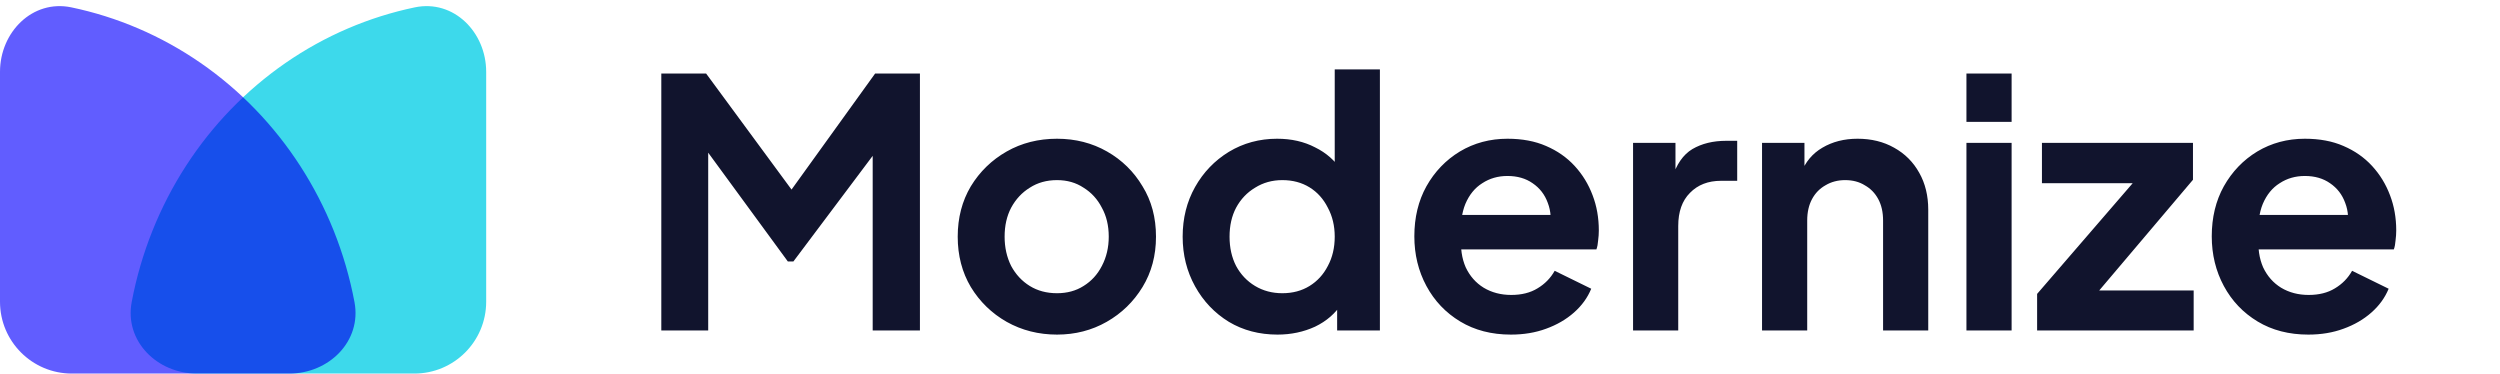
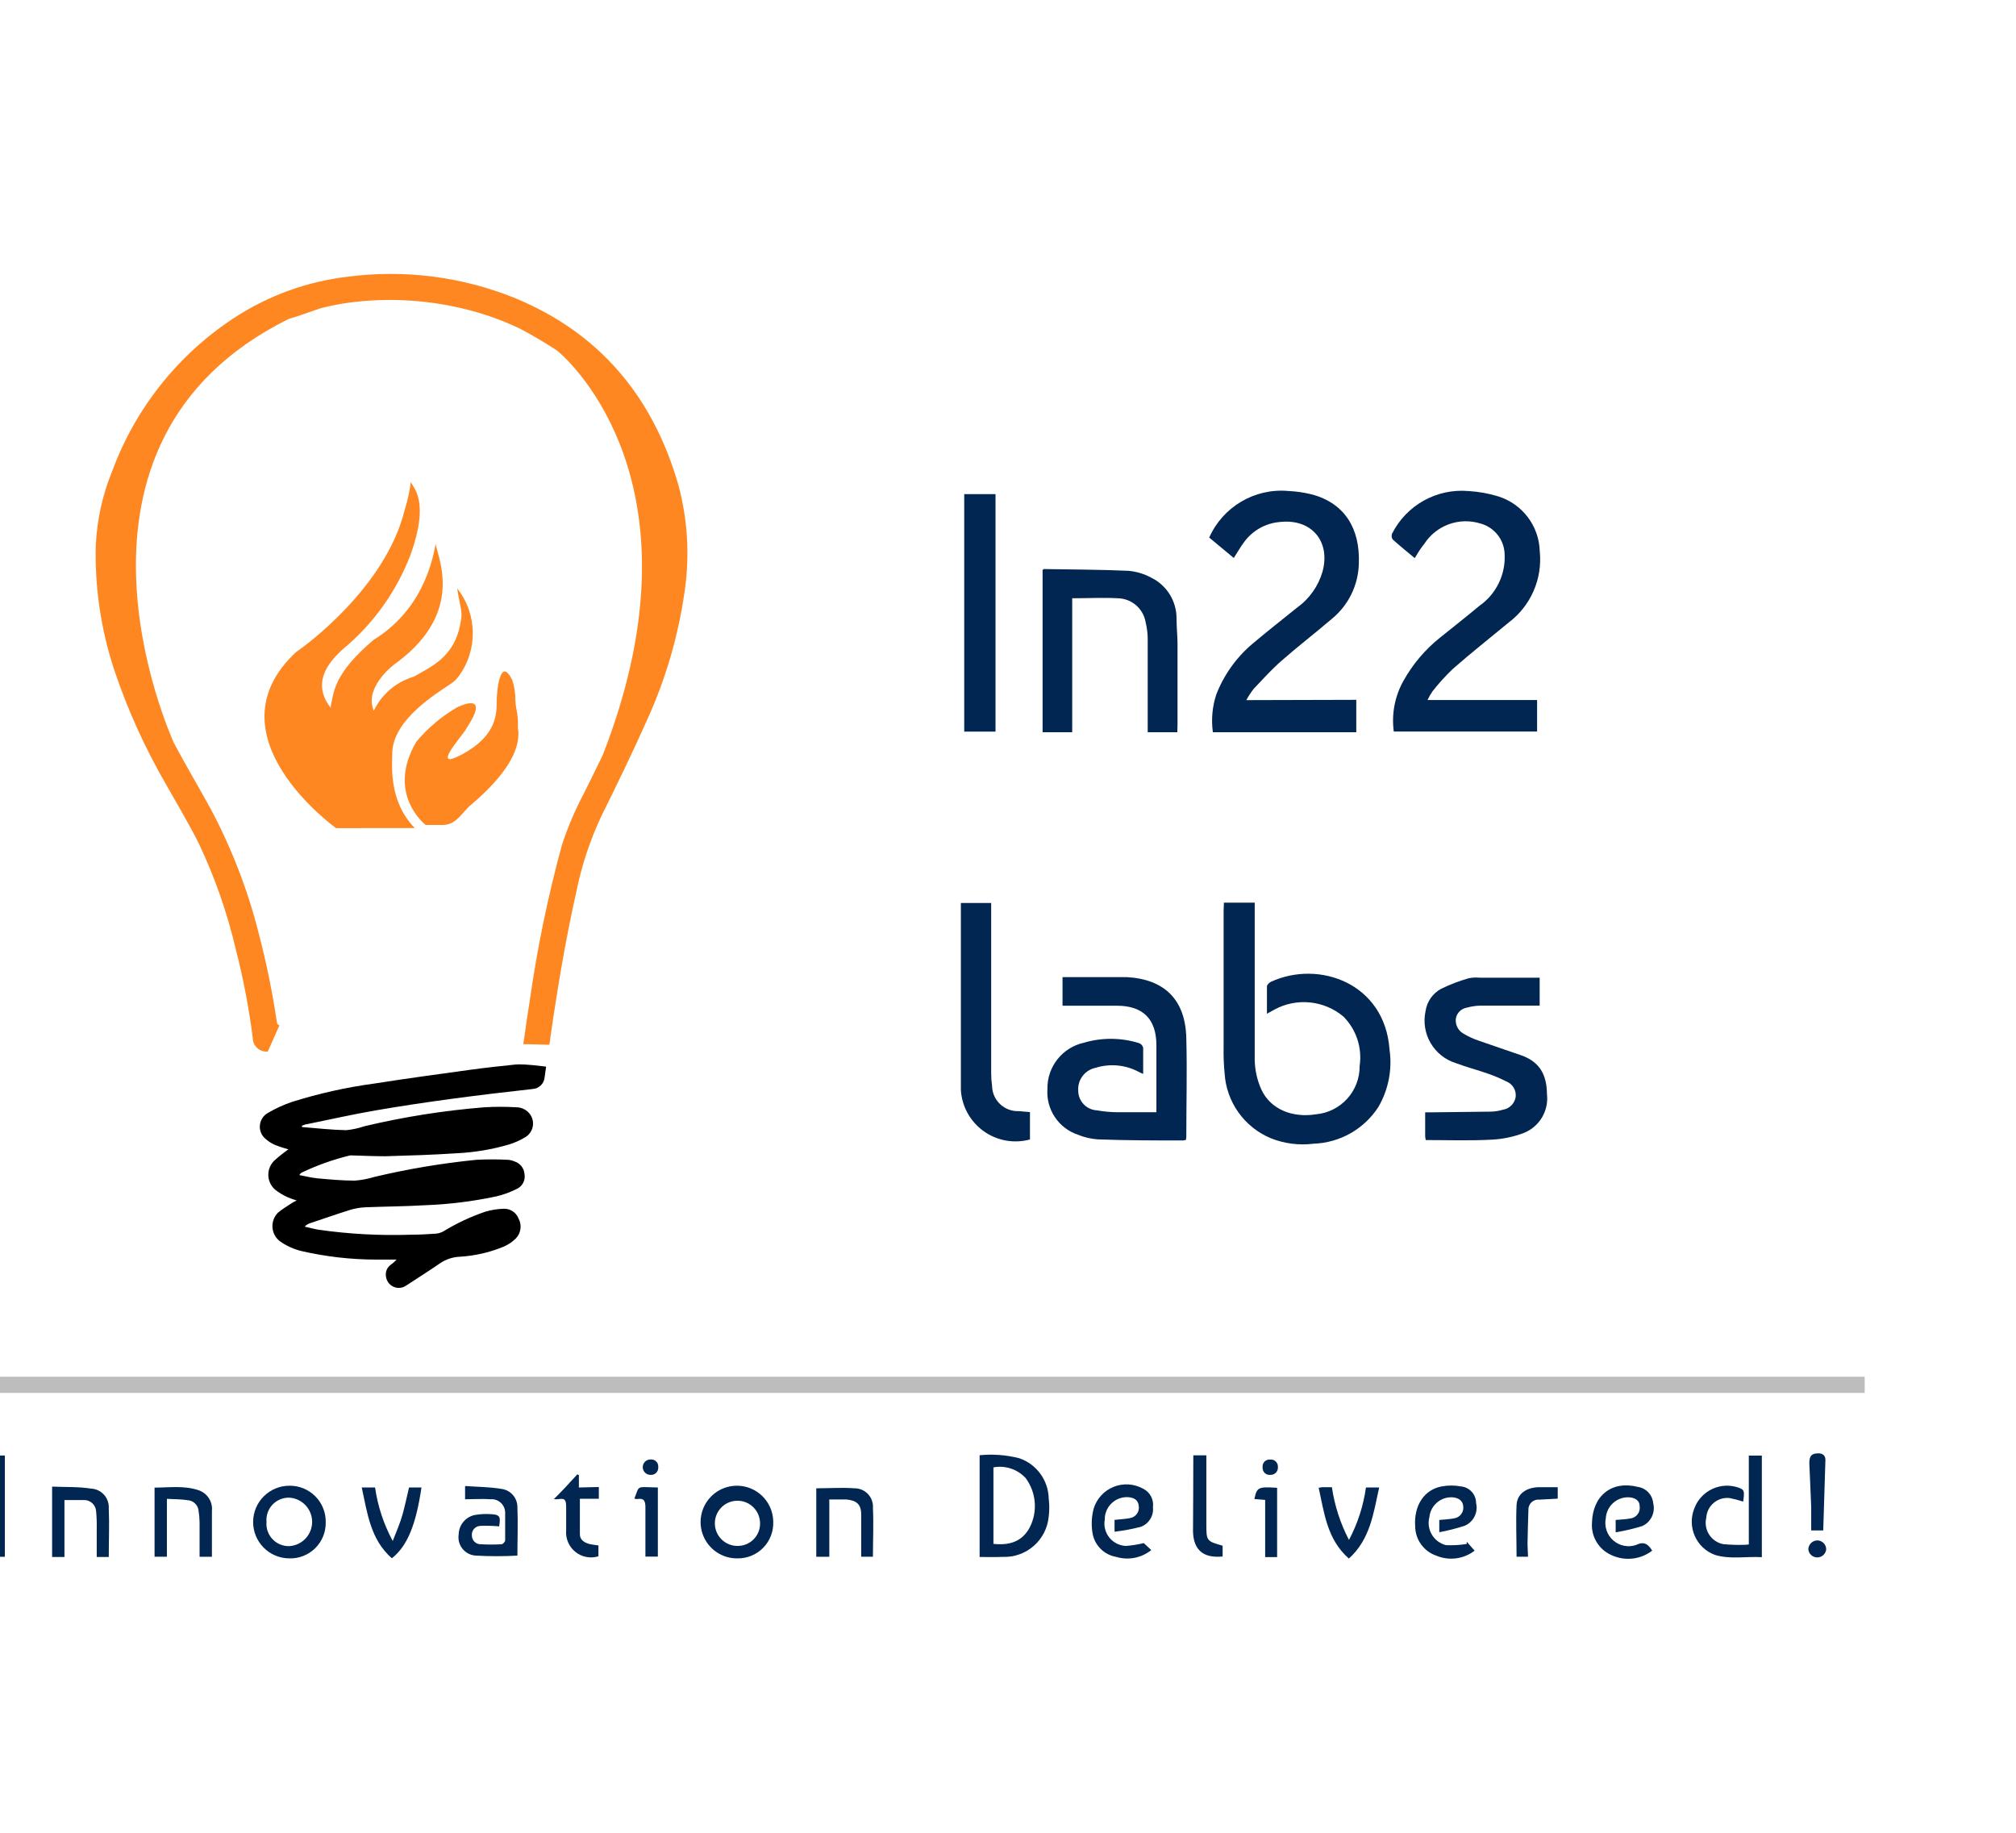
- <svg xmlns="http://www.w3.org/2000/svg" width="174" height="26" viewBox="0 0 174 26" fill="none">
-   <path d="M46.027 23V5.12H49.147L55.843 14.216H54.355L60.907 5.12H64.027V23H60.739V8.84L62.011 9.152L55.219 18.2H54.835L48.211 9.152L49.291 8.84V23H46.027ZM73.569 23.288C72.289 23.288 71.121 22.992 70.065 22.4C69.025 21.808 68.193 21 67.569 19.976C66.961 18.952 66.657 17.784 66.657 16.472C66.657 15.16 66.961 13.992 67.569 12.968C68.193 11.944 69.025 11.136 70.065 10.544C71.105 9.952 72.273 9.656 73.569 9.656C74.849 9.656 76.009 9.952 77.049 10.544C78.089 11.136 78.913 11.944 79.521 12.968C80.145 13.976 80.457 15.144 80.457 16.472C80.457 17.784 80.145 18.952 79.521 19.976C78.897 21 78.065 21.808 77.025 22.4C75.985 22.992 74.833 23.288 73.569 23.288ZM73.569 20.408C74.273 20.408 74.889 20.24 75.417 19.904C75.961 19.568 76.385 19.104 76.689 18.512C77.009 17.904 77.169 17.224 77.169 16.472C77.169 15.704 77.009 15.032 76.689 14.456C76.385 13.864 75.961 13.4 75.417 13.064C74.889 12.712 74.273 12.536 73.569 12.536C72.849 12.536 72.217 12.712 71.673 13.064C71.129 13.4 70.697 13.864 70.377 14.456C70.073 15.032 69.921 15.704 69.921 16.472C69.921 17.224 70.073 17.904 70.377 18.512C70.697 19.104 71.129 19.568 71.673 19.904C72.217 20.24 72.849 20.408 73.569 20.408ZM88.913 23.288C87.649 23.288 86.521 22.992 85.529 22.4C84.537 21.792 83.753 20.968 83.177 19.928C82.601 18.888 82.313 17.736 82.313 16.472C82.313 15.192 82.601 14.04 83.177 13.016C83.753 11.992 84.537 11.176 85.529 10.568C86.537 9.96 87.657 9.656 88.889 9.656C89.881 9.656 90.761 9.856 91.529 10.256C92.313 10.64 92.929 11.184 93.377 11.888L92.897 12.536V4.832H96.041V23H93.065V20.48L93.401 21.104C92.953 21.808 92.329 22.352 91.529 22.736C90.729 23.104 89.857 23.288 88.913 23.288ZM89.249 20.408C89.969 20.408 90.601 20.24 91.145 19.904C91.689 19.568 92.113 19.104 92.417 18.512C92.737 17.92 92.897 17.24 92.897 16.472C92.897 15.72 92.737 15.048 92.417 14.456C92.113 13.848 91.689 13.376 91.145 13.04C90.601 12.704 89.969 12.536 89.249 12.536C88.545 12.536 87.913 12.712 87.353 13.064C86.793 13.4 86.353 13.864 86.033 14.456C85.729 15.032 85.577 15.704 85.577 16.472C85.577 17.24 85.729 17.92 86.033 18.512C86.353 19.104 86.793 19.568 87.353 19.904C87.913 20.24 88.545 20.408 89.249 20.408ZM105.158 23.288C103.814 23.288 102.638 22.984 101.63 22.376C100.622 21.768 99.838 20.944 99.278 19.904C98.718 18.864 98.438 17.712 98.438 16.448C98.438 15.136 98.718 13.976 99.278 12.968C99.854 11.944 100.63 11.136 101.606 10.544C102.598 9.952 103.702 9.656 104.918 9.656C105.942 9.656 106.838 9.824 107.606 10.16C108.39 10.496 109.054 10.96 109.598 11.552C110.142 12.144 110.558 12.824 110.846 13.592C111.134 14.344 111.278 15.16 111.278 16.04C111.278 16.264 111.262 16.496 111.23 16.736C111.214 16.976 111.174 17.184 111.11 17.36H101.03V14.96H109.334L107.846 16.088C107.99 15.352 107.95 14.696 107.726 14.12C107.518 13.544 107.166 13.088 106.67 12.752C106.19 12.416 105.606 12.248 104.918 12.248C104.262 12.248 103.678 12.416 103.166 12.752C102.654 13.072 102.262 13.552 101.99 14.192C101.734 14.816 101.638 15.576 101.702 16.472C101.638 17.272 101.742 17.984 102.014 18.608C102.302 19.216 102.718 19.688 103.262 20.024C103.822 20.36 104.462 20.528 105.182 20.528C105.902 20.528 106.51 20.376 107.006 20.072C107.518 19.768 107.918 19.36 108.206 18.848L110.75 20.096C110.494 20.72 110.094 21.272 109.55 21.752C109.006 22.232 108.358 22.608 107.606 22.88C106.87 23.152 106.054 23.288 105.158 23.288ZM113.661 23V9.944H116.613V12.848L116.373 12.416C116.677 11.44 117.149 10.76 117.789 10.376C118.445 9.992 119.229 9.8 120.141 9.8H120.909V12.584H119.781C118.885 12.584 118.165 12.864 117.621 13.424C117.077 13.968 116.805 14.736 116.805 15.728V23H113.661ZM122.638 23V9.944H125.59V12.512L125.35 12.056C125.654 11.272 126.15 10.68 126.838 10.28C127.542 9.864 128.358 9.656 129.286 9.656C130.246 9.656 131.094 9.864 131.83 10.28C132.582 10.696 133.166 11.28 133.582 12.032C133.998 12.768 134.206 13.624 134.206 14.6V23H131.062V15.344C131.062 14.768 130.95 14.272 130.726 13.856C130.502 13.44 130.19 13.12 129.79 12.896C129.406 12.656 128.95 12.536 128.422 12.536C127.91 12.536 127.454 12.656 127.054 12.896C126.654 13.12 126.342 13.44 126.118 13.856C125.894 14.272 125.782 14.768 125.782 15.344V23H122.638ZM136.864 23V9.944H140.008V23H136.864ZM136.864 8.48V5.12H140.008V8.48H136.864ZM141.783 23V20.456L149.367 11.672L149.847 12.752H142.119V9.944H152.631V12.512L145.191 21.296L144.711 20.216H152.679V23H141.783ZM160.658 23.288C159.314 23.288 158.138 22.984 157.13 22.376C156.122 21.768 155.338 20.944 154.778 19.904C154.218 18.864 153.938 17.712 153.938 16.448C153.938 15.136 154.218 13.976 154.778 12.968C155.354 11.944 156.13 11.136 157.106 10.544C158.098 9.952 159.202 9.656 160.418 9.656C161.442 9.656 162.338 9.824 163.106 10.16C163.89 10.496 164.554 10.96 165.098 11.552C165.642 12.144 166.058 12.824 166.346 13.592C166.634 14.344 166.778 15.16 166.778 16.04C166.778 16.264 166.762 16.496 166.73 16.736C166.714 16.976 166.674 17.184 166.61 17.36H156.53V14.96H164.834L163.346 16.088C163.49 15.352 163.45 14.696 163.226 14.12C163.018 13.544 162.666 13.088 162.17 12.752C161.69 12.416 161.106 12.248 160.418 12.248C159.762 12.248 159.178 12.416 158.666 12.752C158.154 13.072 157.762 13.552 157.49 14.192C157.234 14.816 157.138 15.576 157.202 16.472C157.138 17.272 157.242 17.984 157.514 18.608C157.802 19.216 158.218 19.688 158.762 20.024C159.322 20.36 159.962 20.528 160.682 20.528C161.402 20.528 162.01 20.376 162.506 20.072C163.018 19.768 163.418 19.36 163.706 18.848L166.25 20.096C165.994 20.72 165.594 21.272 165.05 21.752C164.506 22.232 163.858 22.608 163.106 22.88C162.37 23.152 161.554 23.288 160.658 23.288Z" fill="#11142D" />
-   <path d="M20.137 26C22.898 26 25.184 23.742 24.673 21.029C24.353 19.327 23.868 17.659 23.224 16.05C21.96 12.896 20.109 10.03 17.774 7.615C15.44 5.201 12.669 3.286 9.619 1.979C8.114 1.334 6.555 0.844 4.965 0.512C2.262 -0.051 0 2.239 0 5V21C0 23.761 2.239 26 5 26H20.137Z" fill="#615DFF" />
-   <g style="mix-blend-mode:multiply">
-     <path d="M13.701 26C10.94 26 8.654 23.742 9.165 21.029C9.485 19.327 9.97 17.659 10.615 16.05C11.878 12.896 13.729 10.03 16.064 7.615C18.398 5.201 21.169 3.286 24.219 1.979C25.724 1.334 27.283 0.844 28.873 0.512C31.577 -0.051 33.838 2.239 33.838 5V21C33.838 23.761 31.6 26 28.838 26H13.701Z" fill="#3DD9EB" />
-   </g>
+ <svg xmlns="http://www.w3.org/2000/svg" width="110" height="100" id="Layer_1" data-name="Layer 1" viewBox="10 0 204.25 137.32">
+   <defs>
+     <style>.cls-1{fill:#002651;}.cls-2{fill:#bdbdbd;}.cls-3{fill:#fe8721;}</style>
+   </defs>
+   <path class="cls-1" d="M147.41,46.72V50H132.88a8.56,8.56,0,0,1,.34-3.8,12.78,12.78,0,0,1,3.7-5.18c1.47-1.24,3-2.44,4.49-3.64A6.82,6.82,0,0,0,144,33.7c.81-3.06-1.14-5.34-4.3-5A5,5,0,0,0,136,30.8c-.35.47-.64,1-1,1.55l-2.49-2.07a8,8,0,0,1,8-4.72,12.6,12.6,0,0,1,2.45.36c3.23.89,4.85,3.39,4.71,7a7.46,7.46,0,0,1-2.74,5.6c-1.67,1.43-3.43,2.78-5.09,4.24-1,.87-1.9,1.87-2.81,2.83a8.05,8.05,0,0,0-.76,1.16Z" />
+   <path class="cls-1" d="M153.33,32.36c-.78-.65-1.51-1.24-2.21-1.87a.62.62,0,0,1-.09-.59,7.9,7.9,0,0,1,7.77-4.33,12.76,12.76,0,0,1,3,.54A6,6,0,0,1,166,31.68a8,8,0,0,1-3.14,7.2C161,40.42,159,42,157.2,43.58a21.39,21.39,0,0,0-2.07,2.28,6,6,0,0,0-.5.88h11.1v3.19H151.21a8.25,8.25,0,0,1,1-5.17,14.83,14.83,0,0,1,3.67-4.33c1.34-1.08,2.71-2.15,4-3.23a6,6,0,0,0,2.56-5.26A3.31,3.31,0,0,0,160,28.86a5,5,0,0,0-5.7,2.06C153.93,31.36,153.66,31.83,153.33,32.36Z" />
+   <path class="cls-1" d="M134,67.27h3.12v.8c0,5,0,10.07,0,15.1a7.68,7.68,0,0,0,.66,3c.9,2,3.11,2.93,5.55,2.54a4.86,4.86,0,0,0,4.42-4.89,5.87,5.87,0,0,0-1.63-5,6.24,6.24,0,0,0-7-.72l-.76.42c0-1,0-1.87,0-2.76,0-.17.24-.4.42-.48,4.83-2.22,11.52.13,12,6.88A9,9,0,0,1,149.63,88a8.15,8.15,0,0,1-6.55,3.69,8.73,8.73,0,0,1-4.32-.55,7.63,7.63,0,0,1-4.69-6.6,21.83,21.83,0,0,1-.1-2.56q0-6.92,0-13.85Z" />
+   <path class="cls-1" d="M130.15,91.3a1.11,1.11,0,0,1-.27.06c-2.89,0-5.78,0-8.67-.11a6.52,6.52,0,0,1-2-.47,4.54,4.54,0,0,1-3.09-4.63,4.71,4.71,0,0,1,3.69-4.69,9.61,9.61,0,0,1,5.62.05.66.66,0,0,1,.39.47c0,.85,0,1.7,0,2.64-.22-.1-.37-.16-.51-.24A5.68,5.68,0,0,0,121,84a2.21,2.21,0,0,0-1.76,2.31,2,2,0,0,0,1.9,2,12,12,0,0,0,2.08.19c1.29,0,2.57,0,3.94,0V81.71c0-2.64-1.36-4-4-4-1.82,0-3.64,0-5.51,0V74.81h1c1.82,0,3.64,0,5.46,0,3.89.2,6,2.31,6.08,6.2.09,3.3,0,6.61,0,9.92A2.09,2.09,0,0,1,130.15,91.3Z" />
+   <path class="cls-1" d="M129.28,50h-3c0-.28,0-.54,0-.79,0-2.87,0-5.74,0-8.6a7.35,7.35,0,0,0-.21-1.75,2.92,2.92,0,0,0-2.81-2.43c-1.5-.08-3,0-4.63,0V50h-3V33.55c.06,0,.09-.08.13-.08,2.86.05,5.73.05,8.59.18a6,6,0,0,1,2.3.7,4.58,4.58,0,0,1,2.55,4.14c0,.83.09,1.66.1,2.49,0,2.74,0,5.47,0,8.21Z" />
+   <path class="cls-1" d="M154.45,91.32a2.63,2.63,0,0,1-.06-.42V88.51l.79,0,5.91-.07a4.61,4.61,0,0,0,1.16-.19,1.56,1.56,0,0,0,1.31-1.3,1.5,1.5,0,0,0-.95-1.57,14,14,0,0,0-1.87-.79c-1.07-.38-2.17-.66-3.23-1.06a4.52,4.52,0,0,1-3.08-5.28A3.07,3.07,0,0,1,156,76a16.75,16.75,0,0,1,2.79-1.07,3.72,3.72,0,0,1,1.11-.06h6.09V77.7h-2.5c-1.16,0-2.32,0-3.48,0a5.59,5.59,0,0,0-1.41.21,1.34,1.34,0,0,0-1.1,1.09,1.53,1.53,0,0,0,.74,1.52,8,8,0,0,0,1.6.74c1.46.52,2.94,1,4.39,1.51,1.73.66,2.48,1.88,2.5,3.9a3.76,3.76,0,0,1-2.37,3.94,10.58,10.58,0,0,1-3.24.67C158.89,91.4,156.7,91.32,154.45,91.32Z" />
+   <path class="cls-1" d="M114.35,88.49v2.77a5.55,5.55,0,0,1-7-5c0-.43,0-.87,0-1.31q0-8.37,0-16.74v-.91h3.07V84.57a8.66,8.66,0,0,0,.09,1.25,2.6,2.6,0,0,0,2.7,2.57Z" />
+   <path class="cls-1" d="M107.69,25.88h3.17V49.94h-3.17Z" />
+   <path class="cls-1" d="M109.25,133.56V123.25a11.65,11.65,0,0,1,4,.3,4.41,4.41,0,0,1,3,4.08,7.47,7.47,0,0,1,0,1.83,4.5,4.5,0,0,1-4.66,4.09C110.83,133.58,110.07,133.56,109.25,133.56Zm1.4-1.33c1.62.17,2.9-.21,3.68-1.67a4.76,4.76,0,0,0-.42-5,3.56,3.56,0,0,0-3.26-1.08Z" />
+   <path class="cls-1" d="M187.18,132.29v-9h1.32v10.29c-1.59-.1-3.21.25-4.78-.24a3.59,3.59,0,0,1-2.06-4.7,3.54,3.54,0,0,1,4.5-2.1c.56.21.6.32.45,1.41a11.54,11.54,0,0,0-1.37-.36,2.13,2.13,0,0,0-2.37,2,2.2,2.2,0,0,0,1.72,2.67,17.07,17.07,0,0,0,2,.07A4.13,4.13,0,0,0,187.18,132.29Z" />
+   <path class="cls-1" d="M60.57,130.46a13.76,13.76,0,0,0-1.92-.05.89.89,0,0,0-.84,1,.88.88,0,0,0,.91.86,18.18,18.18,0,0,0,2.09,0c.13,0,.36-.24.37-.38,0-.91,0-1.84,0-2.75a1.37,1.37,0,0,0-1.47-1.43c-.85-.06-1.7,0-2.59,0v-1.34c1.25.09,2.52.09,3.74.3a1.85,1.85,0,0,1,1.56,1.81c.07,1.65,0,3.31,0,4.94a37,37,0,0,1-4.21,0,1.86,1.86,0,0,1-1.74-2.15,2.05,2.05,0,0,1,1.88-2,6,6,0,0,1,1.12-.06C60.64,129.24,60.75,129.39,60.57,130.46Z" />
+   <path class="cls-1" d="M177.39,132.92a4,4,0,0,1-4.1.46,3.31,3.31,0,0,1-2-3.27c.06-2.76,2-4.32,4.65-3.65a1.82,1.82,0,0,1,1.55,1.64,2,2,0,0,1-1.09,2.32,20,20,0,0,1-2.71.64v-1.25c.49-.05,1-.06,1.48-.15a1.09,1.09,0,0,0,.95-1.27c0-.55-.47-.87-1.18-.88a2.26,2.26,0,0,0-2.25,2.13,2.36,2.36,0,0,0,3.08,2.7C176.56,131.94,177,132.27,177.39,132.92Z" />
+   <path class="cls-1" d="M84.71,133.7A3.68,3.68,0,1,1,88.34,130,3.57,3.57,0,0,1,84.71,133.7ZM87,130a2.29,2.29,0,1,0-2.27,2.44A2.26,2.26,0,0,0,87,130Z" />
+   <path class="cls-1" d="M155.82,131.05v-1.24c.5-.05,1-.07,1.48-.16a1.09,1.09,0,0,0,.94-1.28c-.05-.51-.47-.83-1.14-.86a2.23,2.23,0,0,0-2.28,2,2.32,2.32,0,0,0,1.68,2.85,10,10,0,0,0,2.1-.12l0-.23.8.91a3.89,3.89,0,0,1-3.87.51,3.16,3.16,0,0,1-2.15-2.95c-.16-2.1.9-3.75,2.69-4.07a5.28,5.28,0,0,1,1.94,0,1.69,1.69,0,0,1,1.54,1.69,2,2,0,0,1-1.14,2.29A20.07,20.07,0,0,1,155.82,131.05Z" />
+   <path class="cls-1" d="M39.3,133.7a3.68,3.68,0,0,1,.05-7.36A3.63,3.63,0,0,1,43,130.06,3.58,3.58,0,0,1,39.3,133.7ZM37,130a2.26,2.26,0,0,0,2.32,2.46,2.46,2.46,0,0,0,0-4.91A2.26,2.26,0,0,0,37,130Z" />
+   <path class="cls-1" d="M122.92,131v-1.2c.54-.06,1.06-.08,1.56-.18a1.07,1.07,0,0,0,.89-1.25c-.07-.64-.53-.82-1.06-.87a2.24,2.24,0,0,0-2.38,2.26,2.27,2.27,0,0,0,2.14,2.68,10.83,10.83,0,0,0,1.81-.29l.76.71a3.88,3.88,0,0,1-3.55.69,2.93,2.93,0,0,1-2.39-2.34,5.86,5.86,0,0,1,.11-2.57,3.47,3.47,0,0,1,5-2,1.81,1.81,0,0,1,1,1.87,1.9,1.9,0,0,1-1.25,2A20,20,0,0,1,122.92,131Z" />
+   <path class="cls-1" d="M26.91,127.67v5.86H25.66v-7c1.46,0,2.94-.22,4.38.24a2,2,0,0,1,1.43,2.13c0,1.53,0,3.06,0,4.64H30.22c0-1.15,0-2.32,0-3.49a8.65,8.65,0,0,0-.11-1.24,1.18,1.18,0,0,0-1.08-1C28.36,127.7,27.68,127.71,26.91,127.67Z" />
+   <path class="cls-1" d="M15.28,126.43c1.36.06,2.65,0,3.92.2a1.89,1.89,0,0,1,1.82,2c.07,1.63,0,3.26,0,4.93H19.8c0-1,0-1.91,0-2.84a15,15,0,0,0-.06-1.77,1.21,1.21,0,0,0-1.21-1.16c-.62,0-1.25,0-2,0v5.77H15.28Z" />
+   <path class="cls-1" d="M92.7,126.6c1.33,0,2.6-.09,3.85,0a1.86,1.86,0,0,1,1.89,2c.08,1.63,0,3.26,0,4.93H97.25v-1.14c0-1,0-2.1,0-3.14s-.48-1.43-1.53-1.52c-.53,0-1.08,0-1.7,0v5.81H92.7Z" />
+   <path class="cls-1" d="M146.66,133.72c-2.2-1.93-2.49-4.59-3.06-7.18.17,0,.25-.05.34-.05h1a16.78,16.78,0,0,0,1.73,5.34,16,16,0,0,0,1.72-5.31h1.34C149.15,129.12,148.83,131.76,146.66,133.72Z" />
+   <path class="cls-1" d="M46.65,126.52H48a16.29,16.29,0,0,0,1.79,5.42c.39-1,.76-1.84,1-2.71s.43-1.78.65-2.71h1.26c-.54,3.65-1.38,5.9-3,7.17C47.53,131.79,47.22,129.12,46.65,126.52Z" />
+   <path class="cls-1" d="M70.67,126.47v1.19H68.75c0,1.27,0,2.44,0,3.61,0,.59.52.88,1.08,1,.25.05.52.08.8.12v1.1a2.53,2.53,0,0,1-3.27-2.63c0-.79,0-1.58,0-2.36s-.16-.9-.8-.8a1.72,1.72,0,0,1-.45,0c.46-.46.85-.85,1.23-1.26s.77-.83,1.15-1.25l.16.07v1.26Z" />
+   <path class="cls-1" d="M130.9,123.26h1.32v6.9c0,1.78,0,1.78,1.65,2.26v1.09c-1.94.19-2.94-.64-3-2.51C130.88,128.44,130.9,125.89,130.9,123.26Z" />
+   <path class="cls-1" d="M10.49,133.54H9.23V123.28h1.26Z" />
+   <path class="cls-1" d="M164.81,133.53h-1.16c0-1.77-.08-3.52,0-5.25.07-1.11.95-1.73,2.17-1.79.65,0,1.31,0,2,0v1.16l-1.87.1a1,1,0,0,0-1.1,1.05c-.05,1.15-.06,2.31-.09,3.47Z" />
+   <path class="cls-1" d="M194.72,130.87H193.5c0-.8,0-1.58,0-2.36-.05-1.48-.13-3-.19-4.45,0-.77.24-1,.94-1,.44,0,.71.25.69.7C194.87,126.13,194.79,128.48,194.72,130.87Z" />
+   <path class="cls-1" d="M74.27,127.65c.56-1.39.1-1.18,2.38-1.13v7H75.39v-1c0-1.33,0-2.66,0-4,0-.67-.17-.94-.83-.83A1.45,1.45,0,0,1,74.27,127.65Z" />
+   <path class="cls-1" d="M139.39,133.57h-.62l-.59,0v-5.79l-1.09-.09c.25-1.2.38-1.26,2.3-1.14Z" />
+   <path class="cls-1" d="M194.1,131.88a.91.91,0,0,1,.92.91.91.91,0,0,1-1.81,0A.93.93,0,0,1,194.1,131.88Z" />
+   <path class="cls-1" d="M75.93,123.68a.71.71,0,0,1,.76.79.72.72,0,0,1-.79.77.78.78,0,0,1,0-1.56Z" />
+   <path class="cls-1" d="M139.47,124.45a.73.73,0,0,1-.76.79.71.71,0,0,1-.79-.77.7.7,0,0,1,.76-.78A.71.71,0,0,1,139.47,124.45Z" />
+   <rect class="cls-2" x="5.33" y="115.3" width="193.59" height="1.64" />
+   <path class="cls-3" d="M44.05,59.72S30.91,50.33,40,41.88c.94-.63,9.08-6.57,11-14.4a16,16,0,0,0,.62-2.81c.32.62,1.88,2,0,7.28a23.15,23.15,0,0,1-6.93,9.68c-.84.81-3.39,3.07-1.2,5.88.31-1.56.31-3.44,4.38-6.88a12.94,12.94,0,0,0,5-5.64,15.48,15.48,0,0,0,1.26-4.06c.31,1.56,2.81,6.88-3.76,11.89-.94.62-3.44,2.81-2.5,5a6.55,6.55,0,0,1,4.07-3.45c1.56-.94,4.06-1.87,4.69-5.32.31-1.25,0-1.56-.31-3.62a7.34,7.34,0,0,1,.14,8.92,3.1,3.1,0,0,1-.71.69c-1.45,1-5.73,3.52-6,6.84,0,1.26-.48,5,2.27,7.83Z" />
+   <path class="cls-3" d="M53.13,59.4s-4.07-3.13-.94-8.45a15.75,15.75,0,0,1,4.07-3.44c.62-.31,3.44-1.56.94,2.19-.32.63-3.76,4.38-.32,2.51s3.44-4.07,3.44-5.32c0-.94.32-4.7,1.57-2.19a6.31,6.31,0,0,1,.31,1.56c0,1.57.32,1.57.27,3.23,0,.13,0,.26.05.38,0,.85.2,3.31-5,7.66-.94.94-1.4,1.87-2.74,1.87Z" />
+   <path d="M62.54,83.65c.89,0,1.83.12,2.79.23l-.15,1.06a1.3,1.3,0,0,1-1.24,1.21c-5.32.59-10.63,1.26-15.91,2.17-2.32.4-4.61.92-6.92,1.39-.17,0-.34.11-.52.16V90c1.5.12,3,.29,4.48.32a8.29,8.29,0,0,0,1.85-.4A80.42,80.42,0,0,1,59.07,88a26.75,26.75,0,0,1,3.23,0,1.72,1.72,0,0,1,1.45.78,1.61,1.61,0,0,1-.53,2.25,7.32,7.32,0,0,1-1.69.75,22.68,22.68,0,0,1-5.3.88c-2.39.16-4.78.23-7.17.3-1.11,0-2.21-.05-3.31-.08a1.51,1.51,0,0,0-.3,0A25.12,25.12,0,0,0,40.6,94.6a.58.58,0,0,0-.27.27c.61.11,1.22.27,1.84.33,1.25.11,2.52.23,3.78.23a9.4,9.4,0,0,0,2-.38,78.54,78.54,0,0,1,10.32-1.73,30.86,30.86,0,0,1,3.19,0,2,2,0,0,1,.68.17,1.45,1.45,0,0,1,1,1.28,1.38,1.38,0,0,1-.76,1.49,9.36,9.36,0,0,1-2.11.77,42,42,0,0,1-7.15.89c-2,.12-4.07.13-6.1.21a6.38,6.38,0,0,0-1.56.27c-1.38.43-2.74.91-4.12,1.37a1.27,1.27,0,0,0-.47.32c.46.11.91.23,1.37.31a53.62,53.62,0,0,0,9.39.51c.85,0,1.71-.05,2.56-.11a1.89,1.89,0,0,0,.73-.23,21.21,21.21,0,0,1,4.27-2A7.42,7.42,0,0,1,61,98.28a1.55,1.55,0,0,1,1.54,1,1.72,1.72,0,0,1-.27,2,4.09,4.09,0,0,1-1.17.81,13.74,13.74,0,0,1-4.51,1.05,3.83,3.83,0,0,0-2,.66c-1.12.77-2.28,1.5-3.42,2.25a1.31,1.31,0,0,1-2.07-.94,1.2,1.2,0,0,1,.51-1.17,3.32,3.32,0,0,0,.57-.51c-.66,0-1.32,0-2,0a33.81,33.81,0,0,1-7.7-.88,6.35,6.35,0,0,1-2.15-1,1.93,1.93,0,0,1-.16-2.88c.45-.38,1-.69,1.45-1,.12-.08.26-.13.44-.23a7.49,7.49,0,0,1-.92-.33,6,6,0,0,1-1.26-.76,2,2,0,0,1-.1-2.94,16.12,16.12,0,0,1,1.44-1.15,12.64,12.64,0,0,1-1.32-.43,3.79,3.79,0,0,1-1-.63,1.6,1.6,0,0,1,.18-2.59,12.79,12.79,0,0,1,2.52-1.16,49.91,49.91,0,0,1,8.29-1.85c3.24-.51,6.5-.95,9.75-1.4,1.55-.21,3.1-.38,4.66-.54A.53.53,0,0,0,62.54,83.65Z" />
+   <path class="cls-3" d="M79.35,35.82a47.43,47.43,0,0,1-3.82,13c-1.45,3.25-3,6.45-4.58,9.63a33.76,33.76,0,0,0-2.58,7.81C67.28,71.12,66.47,76,65.75,81c0,.22-.06.44-.1.66-.83,0-1.71-.06-2.63-.05.21-1.49.42-3,.66-4.47a128.16,128.16,0,0,1,3.26-15.74,33.44,33.44,0,0,1,2.21-5.19c.65-1.3,1.29-2.59,1.92-3.9,10-25.62-1.69-38.45-4.56-40.92l-.13-.1c-1.28-.82-2.49-1.54-3.67-2.16A28.73,28.73,0,0,0,56.56,7,31.81,31.81,0,0,0,46.5,6.35a25.72,25.72,0,0,0-4,.69c-1.27.43-2.34.84-3.23,1.08h0c-25.42,12.56-12,42.16-11.64,43,1.19,2.23,2.48,4.4,3.7,6.62a55.92,55.92,0,0,1,4.92,12.79,82.41,82.41,0,0,1,1.81,8.92.35.35,0,0,0,.25.25l-1.18,2.65A1.38,1.38,0,0,1,35.61,81a72.66,72.66,0,0,0-1.72-9,53.34,53.34,0,0,0-3.74-10.71c-1-2-2.17-3.95-3.28-5.92a63.07,63.07,0,0,1-5.31-11.72A37.34,37.34,0,0,1,19.7,31.18a22.64,22.64,0,0,1,1.69-7.69A31.6,31.6,0,0,1,33.64,8.08,26.6,26.6,0,0,1,45.19,3.86,33.55,33.55,0,0,1,62.13,6c8.62,3.54,14,10,16.58,18.88A26.59,26.59,0,0,1,79.35,35.82Z" />
</svg>
